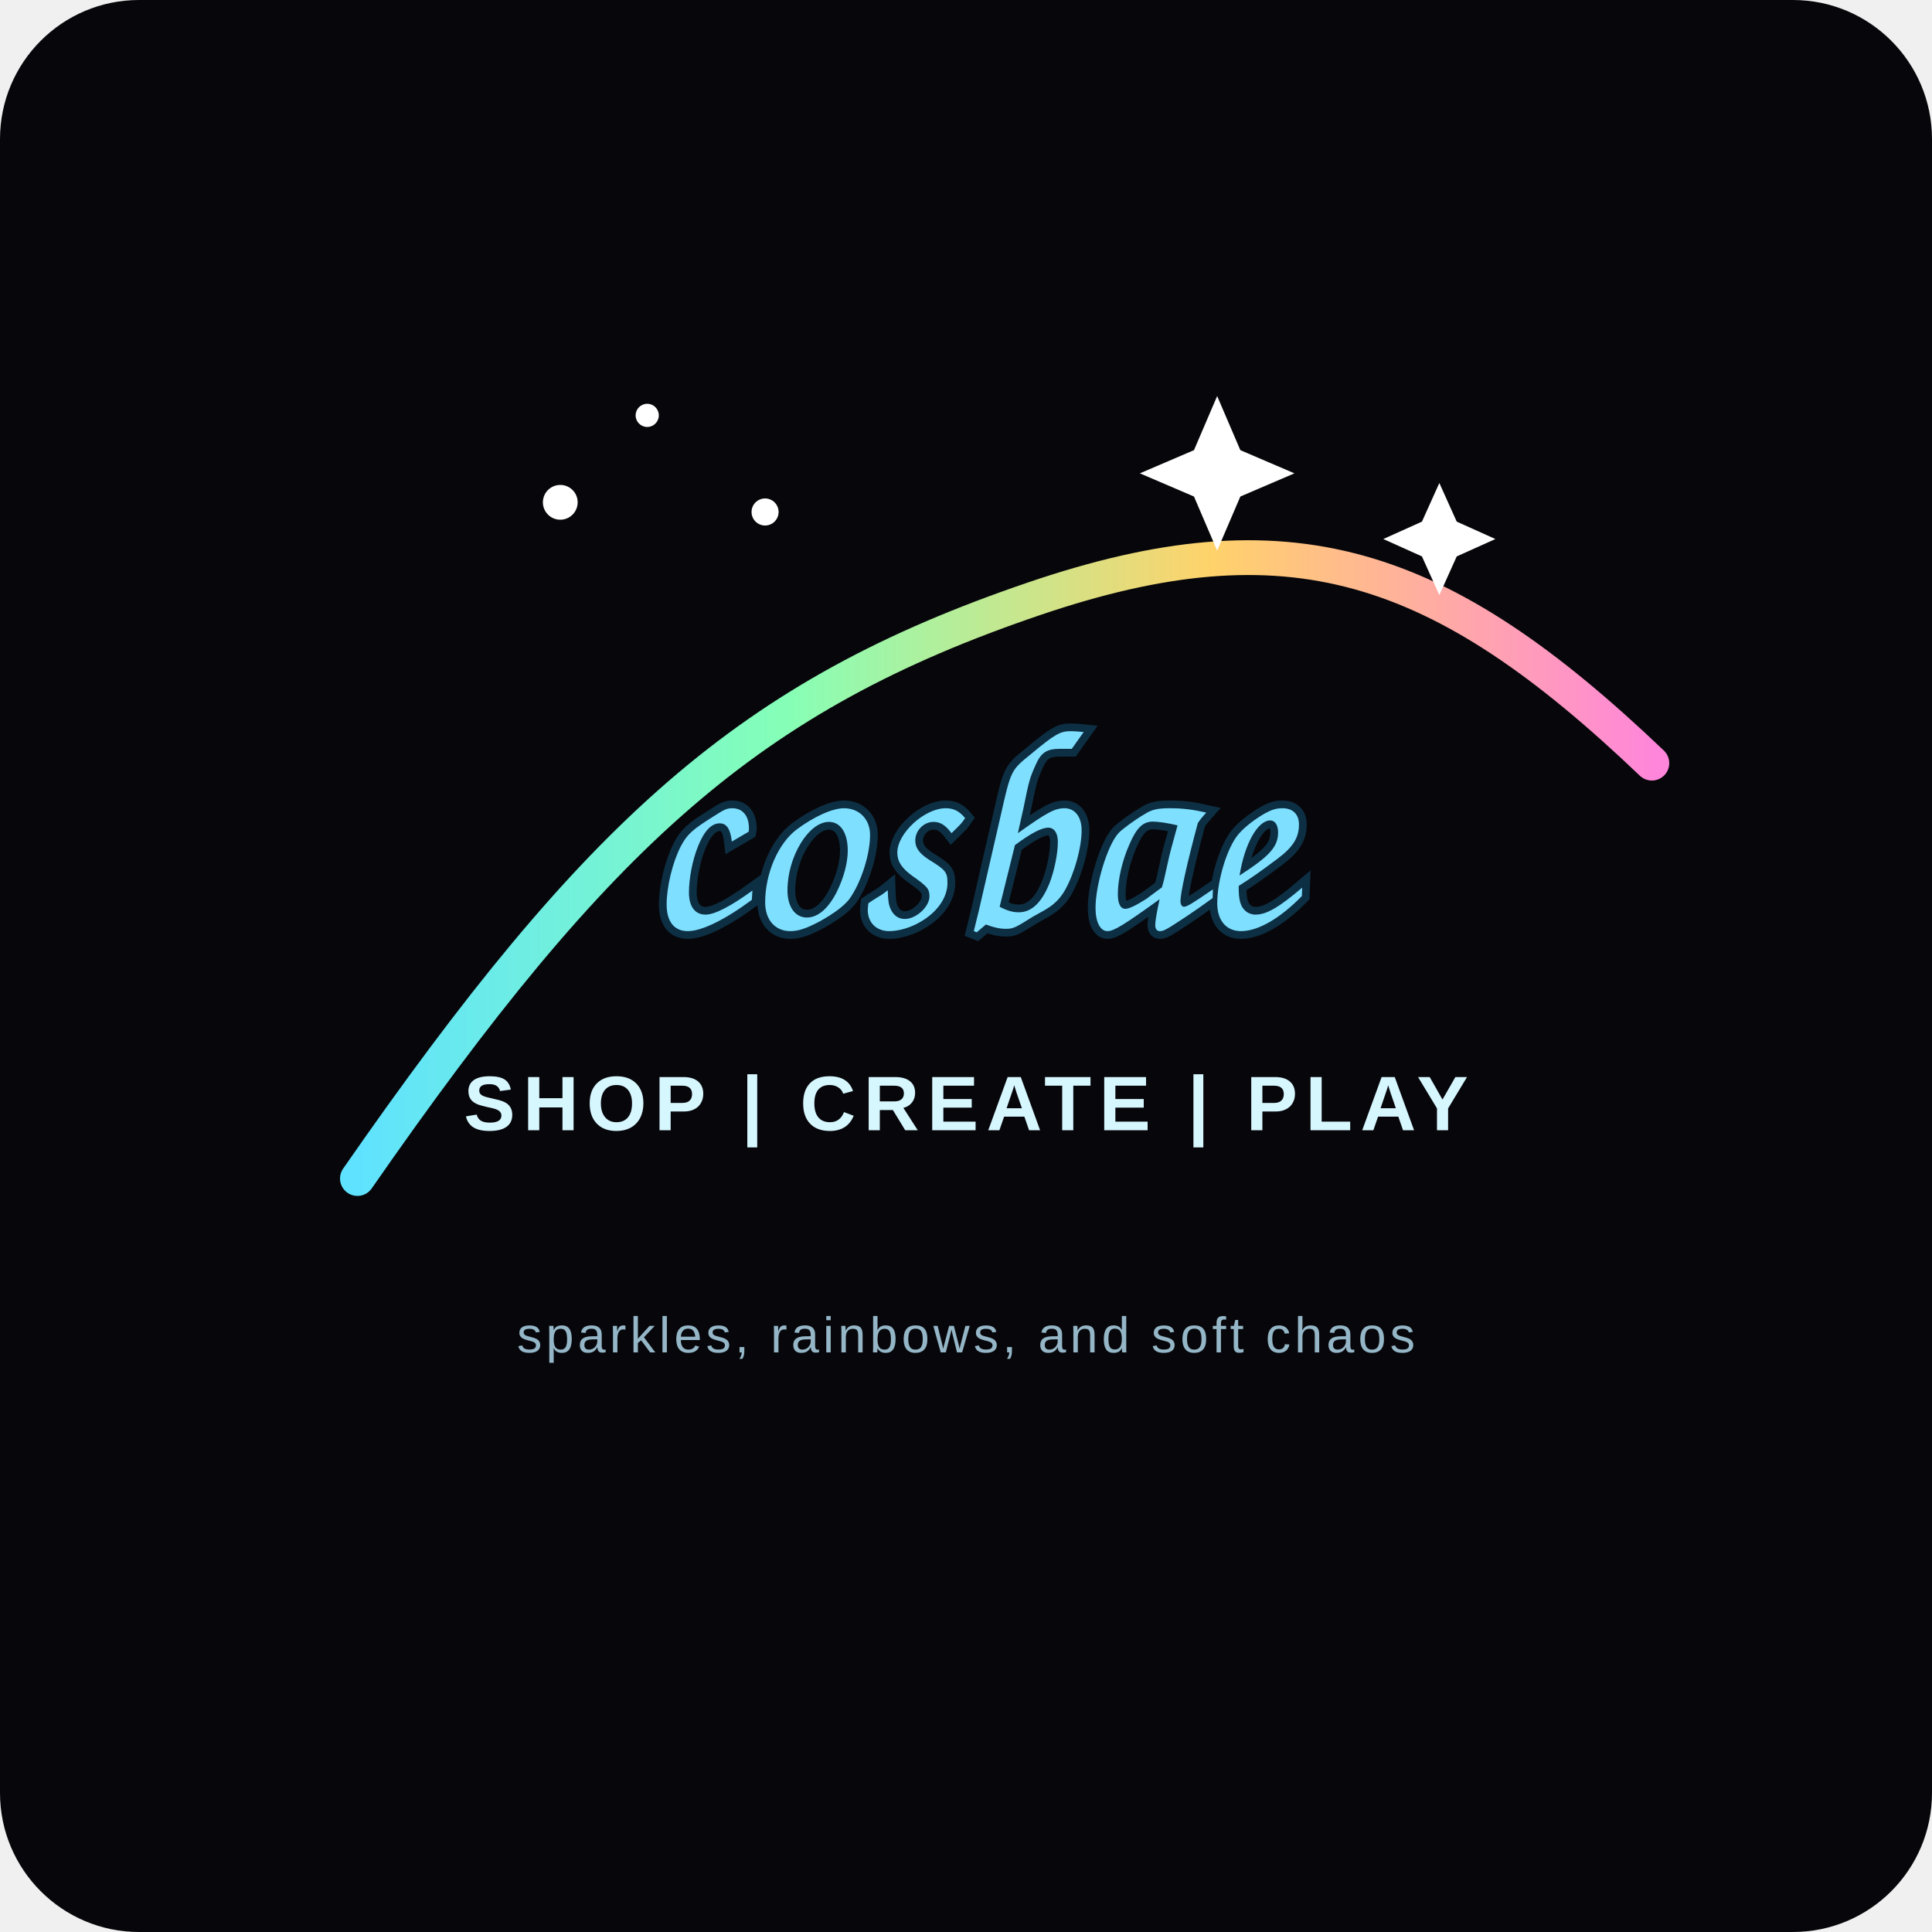
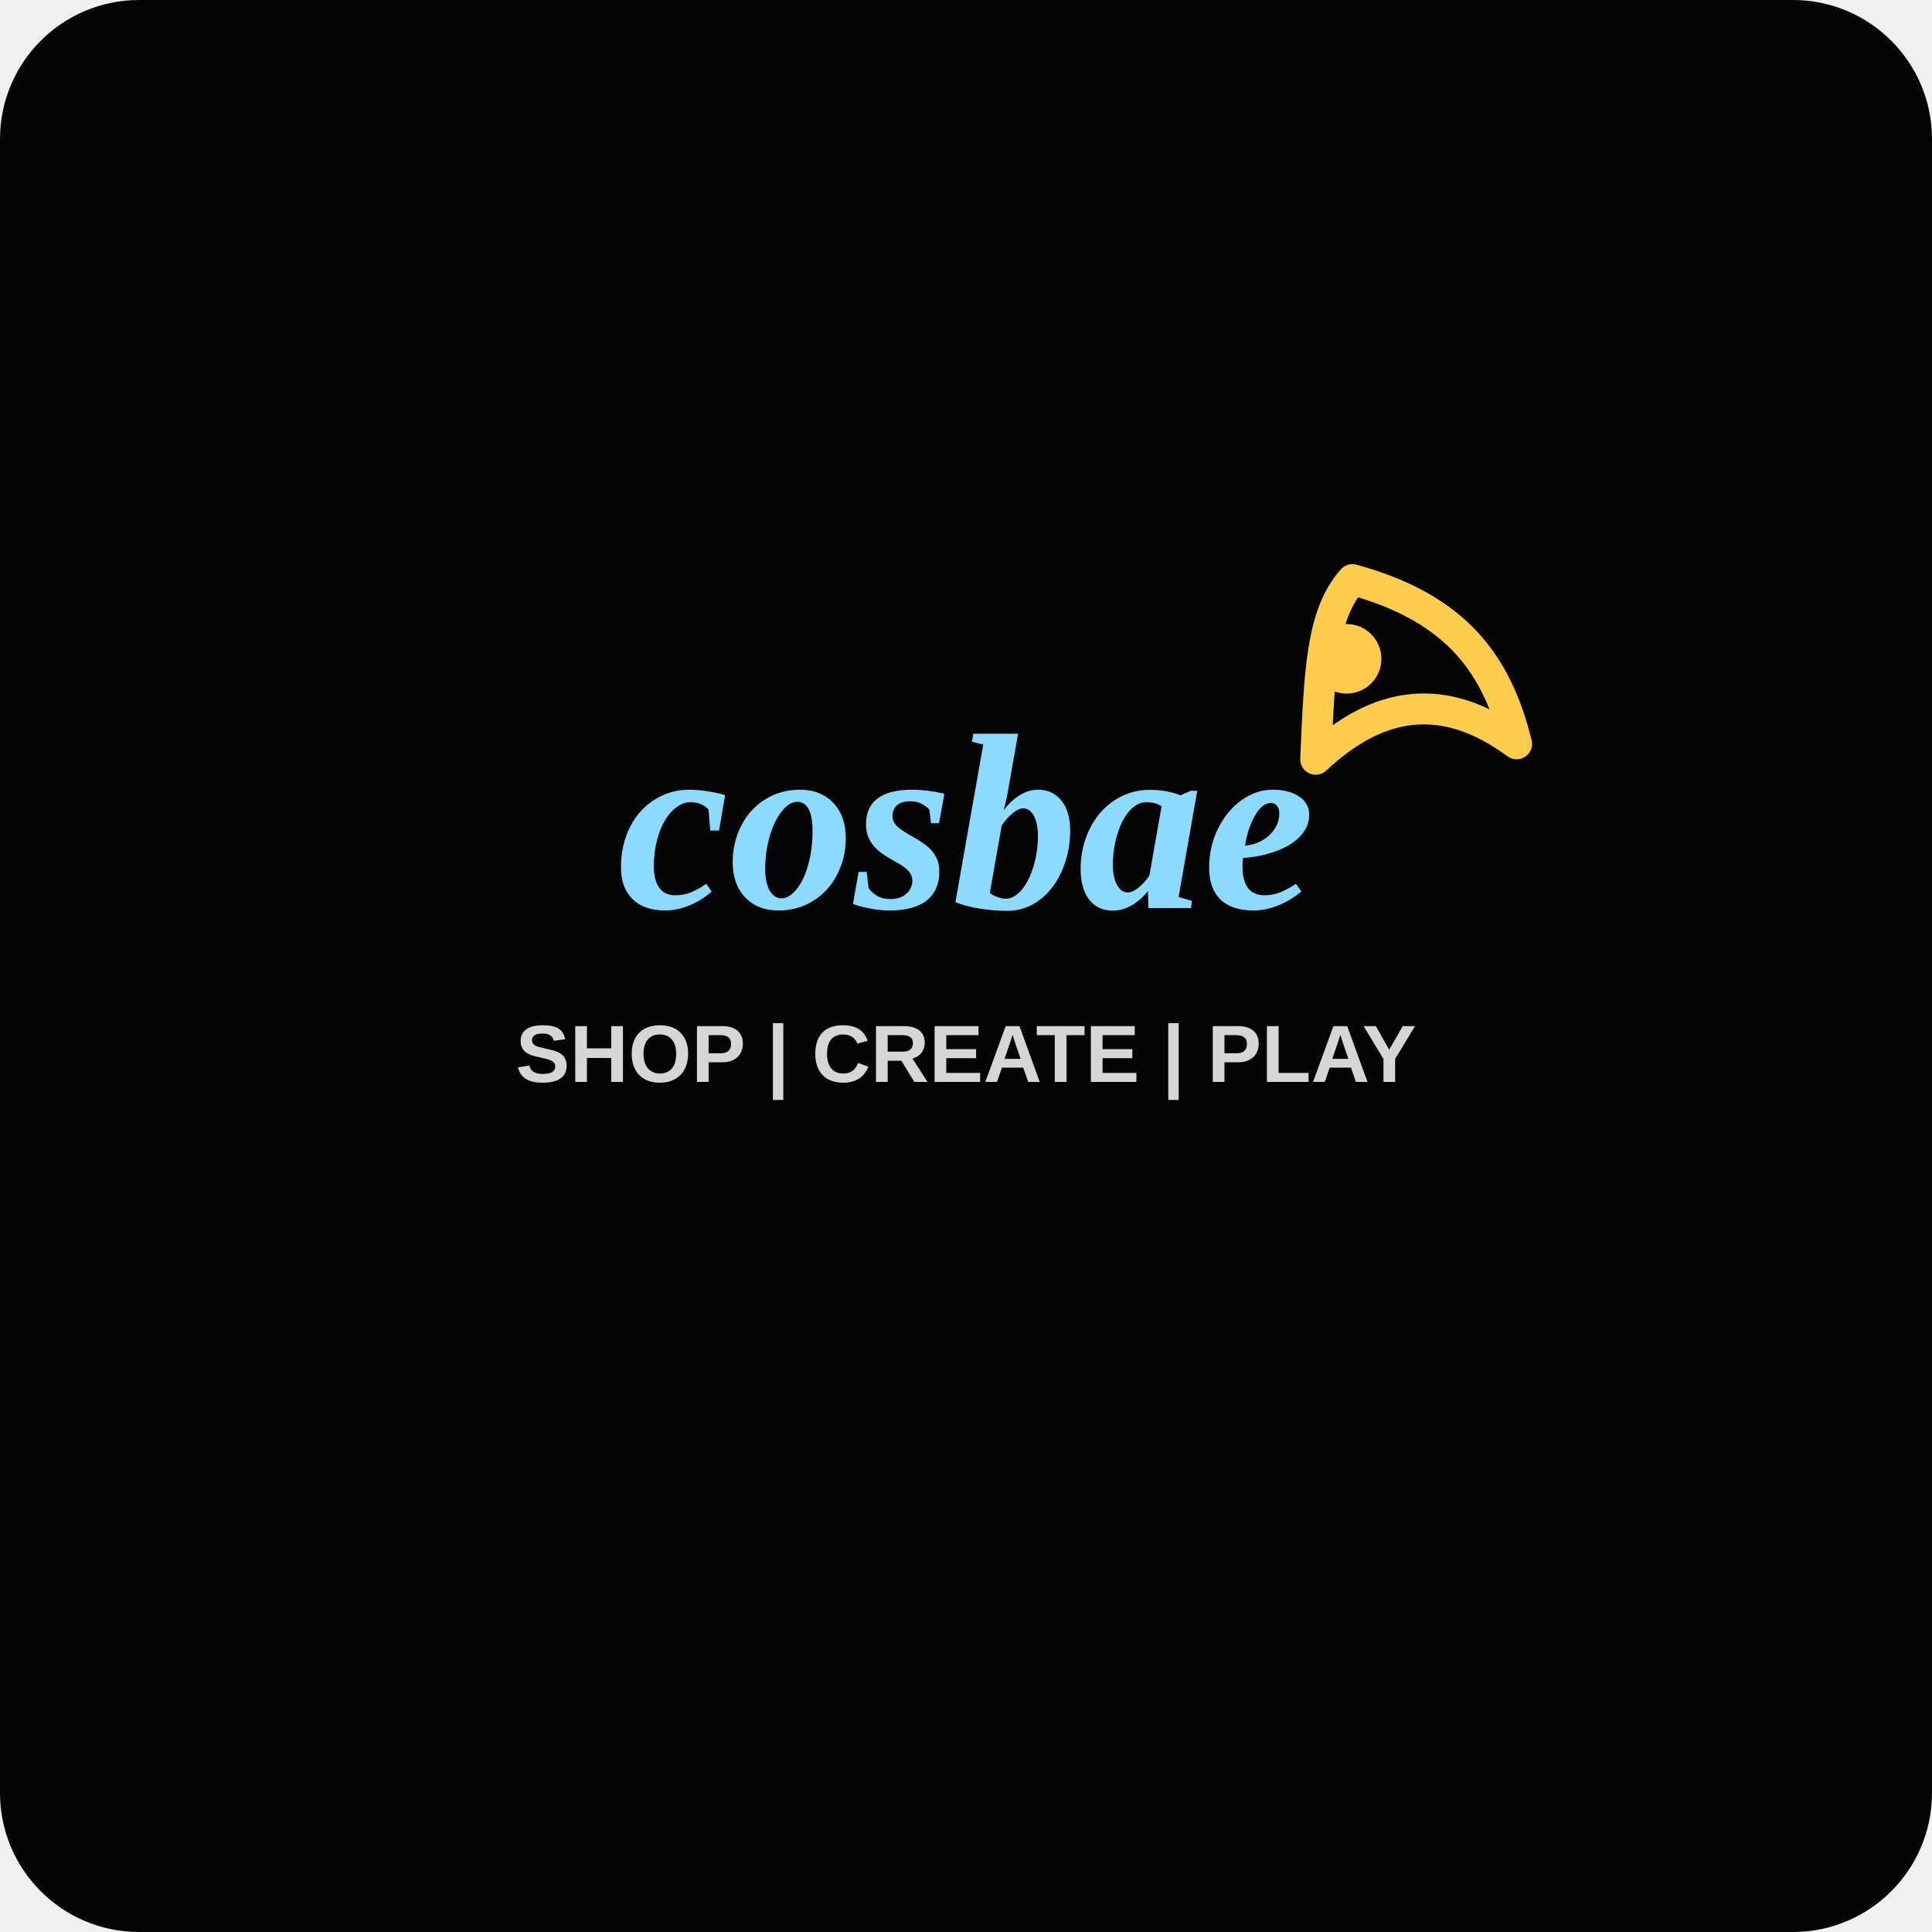
<svg xmlns="http://www.w3.org/2000/svg" viewBox="0 0 1000 1000" width="1000" height="1000">
-   <rect width="1000" height="1000" rx="72" fill="#07070b" />
-   <path d="M185 610C310 430 388 360 535 310c132-45 210-20 320 85" fill="none" stroke="url(#rainbow)" stroke-width="18" stroke-linecap="round" />
-   <defs>
-     <linearGradient id="rainbow" x1="0" y1="0" x2="1" y2="0">
-       <stop offset="0" stop-color="#5fe2ff" />
-       <stop offset=".33" stop-color="#85ffb7" />
-       <stop offset=".66" stop-color="#ffd26b" />
-       <stop offset="1" stop-color="#ff86da" />
-     </linearGradient>
-   </defs>
-   <g fill="#fff">
-     <circle cx="290" cy="260" r="9" />
-     <circle cx="335" cy="215" r="6" />
-     <circle cx="396" cy="265" r="7" />
-     <path d="M630 205l12 28 28 12-28 12-12 28-12-28-28-12 28-12z" />
-     <path d="M745 250l9 20 20 9-20 9-9 20-9-20-20-9 20-9z" />
+   <rect width="1000" height="1000" rx="72" fill="#050505" />
+   <g text-anchor="middle" font-family="Georgia, 'Times New Roman', serif">
+     <text x="500" y="470" font-size="130" font-style="italic" font-weight="700" fill="#8cdbff">cosbae</text>
+     <text x="500" y="560" font-size="42" font-family="Arial, Helvetica, sans-serif" font-weight="700" fill="#d6d6d6">SHOP | CREATE | PLAY</text>
  </g>
-   <text x="500" y="480" text-anchor="middle" font-family="Brush Script MT, cursive" font-size="150" fill="#7fdfff" stroke="#0d2f44" stroke-width="8" paint-order="stroke">cosbae</text>
-   <text x="500" y="585" text-anchor="middle" font-family="Arial, Helvetica, sans-serif" font-size="40" font-weight="700" letter-spacing="4" fill="#d7f7ff">SHOP | CREATE | PLAY</text>
-   <text x="500" y="700" text-anchor="middle" font-family="Arial, Helvetica, sans-serif" font-size="26" fill="#94b6c7" letter-spacing="2">sparkles, rainbows, and soft chaos</text>
+   <path d="M700 300c55 15 75 45 85 85-38-28-72-22-104 8 2-46 3-75 19-93z" fill="none" stroke="#ffcd4d" stroke-width="16" stroke-linecap="round" stroke-linejoin="round" />
+   <circle cx="697" cy="341" r="18" fill="#ffcd4d" />
</svg>
